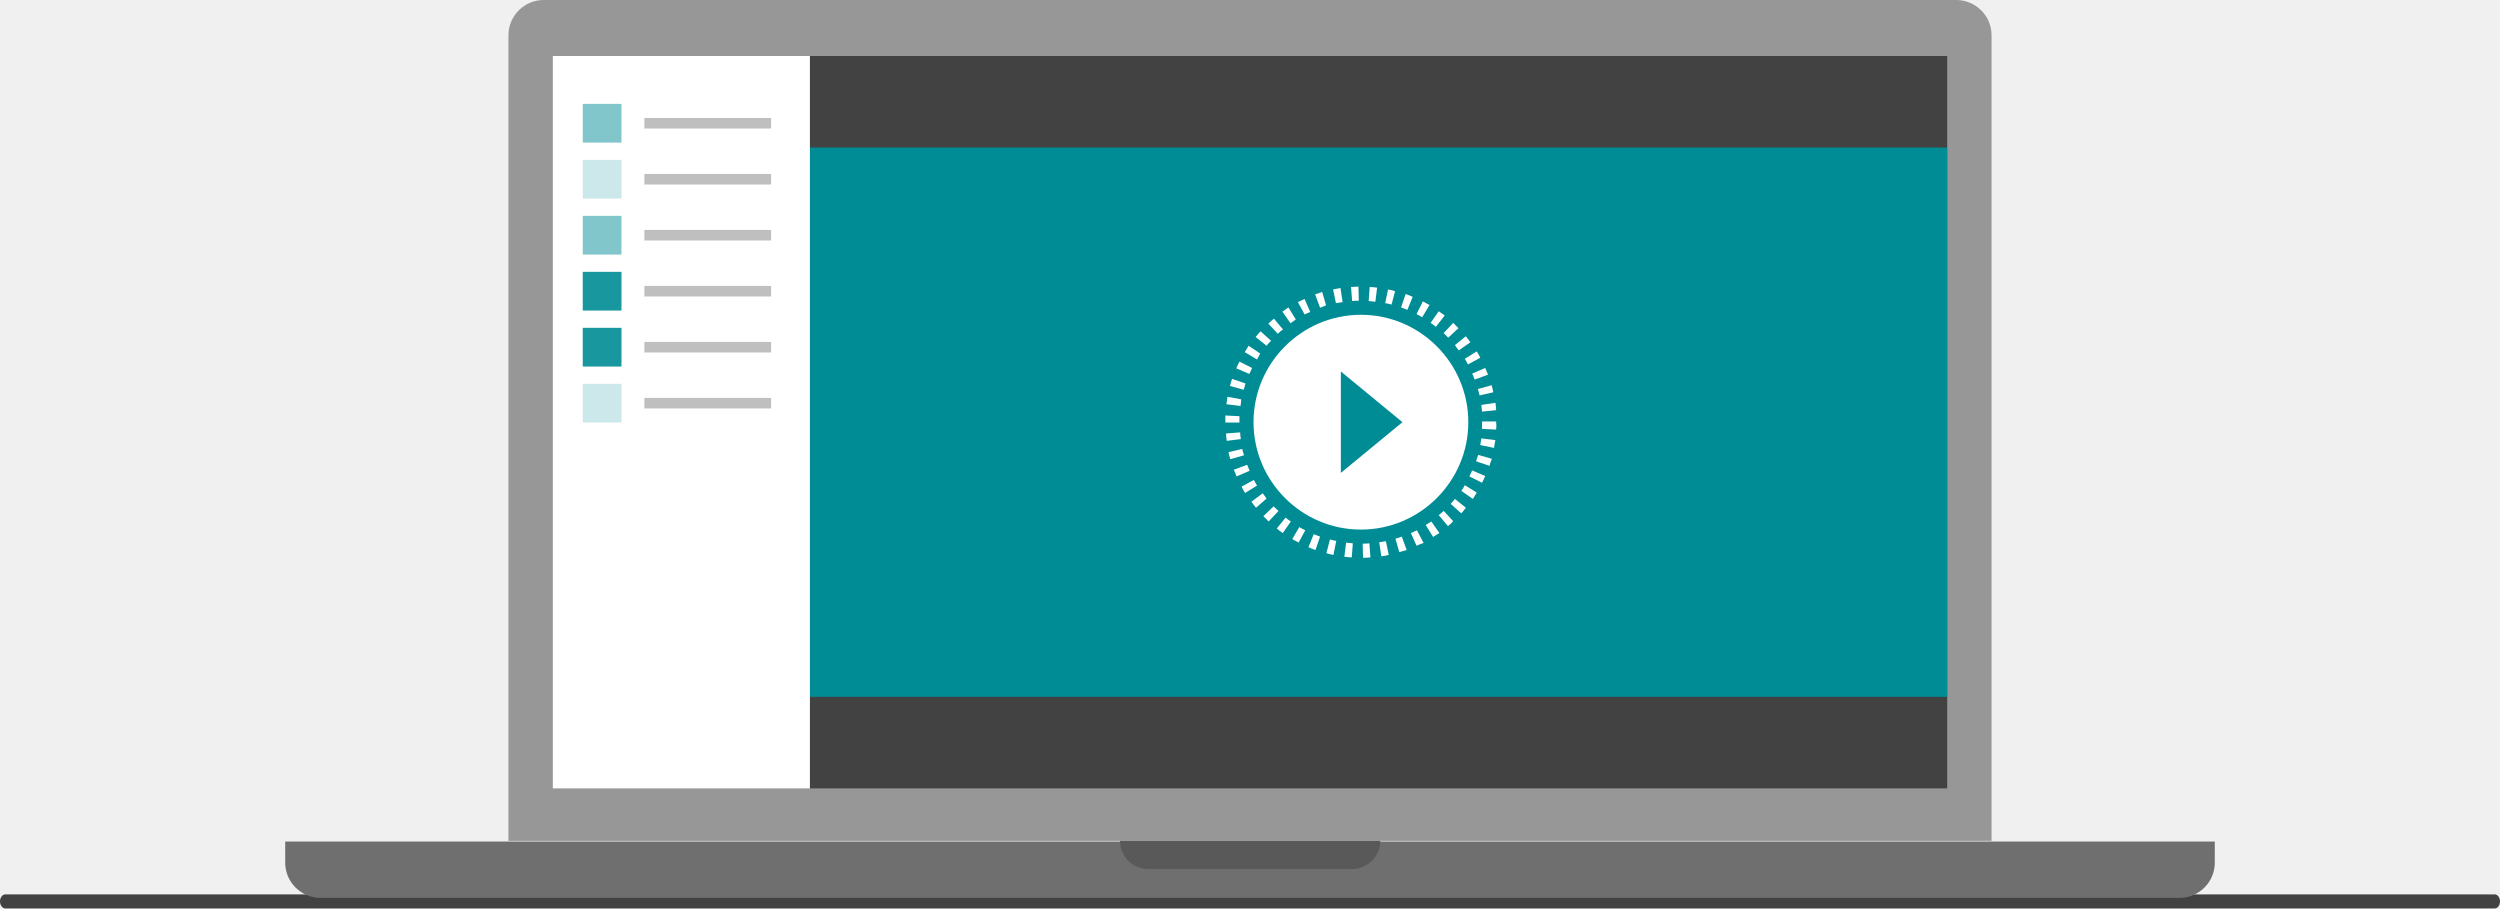
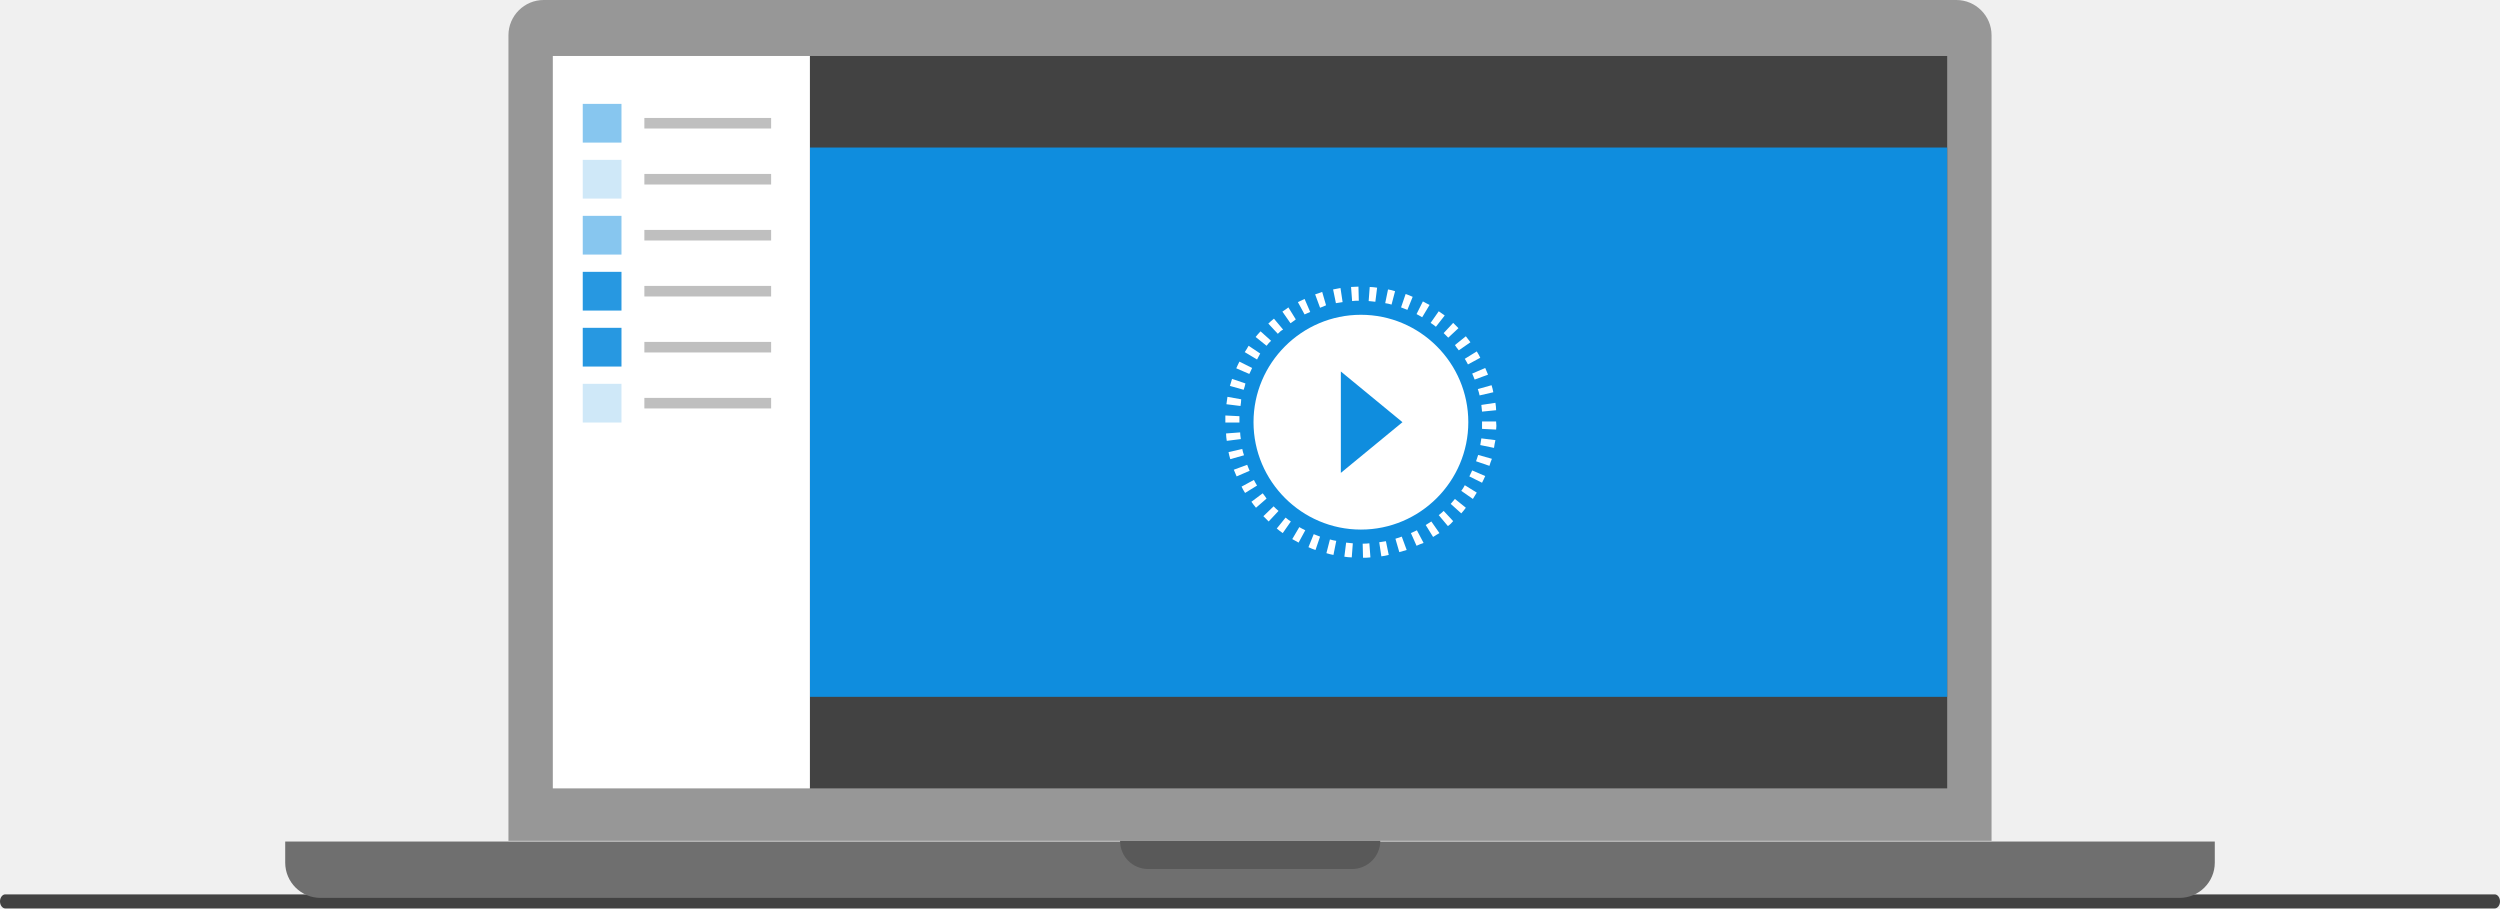
<svg xmlns="http://www.w3.org/2000/svg" version="1.1" id="Camada_1" x="0px" y="0px" viewBox="0 0 710 258" style="enable-background:new 0 0 710 258;" xml:space="preserve">
  <style type="text/css">
	.st0{fill:#979797;}
	.st1{fill:#424242;}
- 	.st2{fill:#008C95;}
+ 	.st2{fill:#0F8DDE;}
	.st3{fill:#FFFFFF;}
	.st4{fill:#BFBFBF;}
	.st5{opacity:0.5;fill:#FFFFFF;enable-background:new    ;}
	.st6{opacity:0.8;fill:#FFFFFF;enable-background:new    ;}
	.st7{opacity:0.1;fill:#FFFFFF;enable-background:new    ;}
	.st8{fill:#6F6F6F;}
	.st9{fill:#595959;}
</style>
  <g id="Camada_2_1_">
    <g id="Camada_1-2">
      <path id="cinza5" class="st0" d="M154.4,0h401.2c5.5,0,10,4.5,10,10v228.8l0,0H144.4l0,0V10C144.4,4.5,148.9,0,154.4,0z" />
      <rect id="cinza9" x="230" y="15.9" class="st1" width="323" height="208" />
      <rect id="corelos1" x="230" y="41.9" class="st2" width="323" height="156" />
      <rect id="branco" x="157" y="15.9" class="st3" width="73" height="208" />
      <path id="branco-2" class="st3" d="M387.1,158.4l-0.1-4c0.6,0,1.3,0,1.9-0.1l0.3,4C388.5,158.4,387.8,158.4,387.1,158.4z" />
      <path id="branco-3" class="st3" d="M383.9,158.3c-0.7,0-1.4-0.1-2.1-0.2l0.5-4c0.6,0.1,1.2,0.1,1.9,0.2L383.9,158.3z" />
      <path id="branco-4" class="st3" d="M392.3,158l-0.6-4c0.6-0.1,1.2-0.2,1.9-0.3l0.8,3.9C393.7,157.8,393,157.9,392.3,158z" />
      <path id="branco-5" class="st3" d="M378.7,157.6c-0.7-0.1-1.3-0.3-2-0.5l1-3.9c0.6,0.2,1.2,0.3,1.8,0.4L378.7,157.6z" />
      <path id="branco-6" class="st3" d="M397.4,156.8l-1.1-3.8c0.6-0.2,1.2-0.4,1.8-0.6l1.4,3.8C398.8,156.4,398.1,156.6,397.4,156.8z" />
      <path id="branco-7" class="st3" d="M373.6,156.2c-0.7-0.2-1.3-0.5-2-0.8l1.5-3.7c0.6,0.2,1.2,0.5,1.8,0.7L373.6,156.2z" />
      <path id="branco-8" class="st3" d="M402.3,155l-1.6-3.6c0.6-0.3,1.1-0.5,1.7-0.8l1.9,3.6C403.6,154.4,403,154.7,402.3,155z" />
      <path id="branco-9" class="st3" d="M368.8,154.1c-0.6-0.3-1.2-0.7-1.8-1l2-3.4c0.5,0.3,1.1,0.6,1.7,0.9L368.8,154.1z" />
      <path id="branco-10" class="st3" d="M407,152.5l-2.1-3.4c0.5-0.3,1.1-0.7,1.6-1l2.3,3.3C408.1,151.8,407.6,152.1,407,152.5z" />
      <path id="branco-11" class="st3" d="M364.3,151.4c-0.6-0.4-1.1-0.8-1.7-1.3l2.5-3.1c0.5,0.4,1,0.8,1.5,1.1L364.3,151.4z" />
      <path id="branco-12" class="st3" d="M411.2,149.4l-2.6-3.1c0.5-0.4,1-0.8,1.4-1.2l2.7,2.9C412.3,148.5,411.8,149,411.2,149.4z" />
      <path id="branco-13" class="st3" d="M360.3,148.1c-0.5-0.5-1-1-1.5-1.5l2.9-2.8c0.4,0.4,0.9,0.9,1.4,1.3L360.3,148.1z" />
      <path id="branco-14" class="st3" d="M415,145.8l-3-2.7c0.4-0.5,0.8-0.9,1.2-1.4l3.1,2.5C415.9,144.7,415.5,145.3,415,145.8z" />
      <path id="branco-15" class="st3" d="M356.7,144.2c-0.4-0.5-0.9-1.1-1.3-1.7l3.2-2.4c0.4,0.5,0.8,1,1.1,1.5L356.7,144.2z" />
      <path id="branco-16" class="st3" d="M418.3,141.7l-3.3-2.3c0.4-0.5,0.7-1,1-1.6l3.4,2.1C419,140.5,418.7,141.1,418.3,141.7z" />
      <path id="branco-17" class="st3" d="M353.6,140c-0.4-0.6-0.7-1.2-1-1.8l3.5-1.9c0.3,0.6,0.6,1.1,0.9,1.6L353.6,140z" />
      <path id="branco-18" class="st3" d="M420.9,137.1l-3.6-1.8c0.3-0.6,0.5-1.1,0.8-1.7l3.7,1.6C421.5,135.9,421.2,136.5,420.9,137.1z    " />
      <path id="branco-19" class="st3" d="M351.2,135.3c-0.3-0.6-0.5-1.3-0.8-1.9l3.8-1.4c0.2,0.6,0.5,1.2,0.7,1.7L351.2,135.3z" />
      <path id="branco-20" class="st3" d="M423,132.3l-3.8-1.3c0.2-0.6,0.4-1.2,0.6-1.8l3.9,1.1C423.4,131,423.2,131.6,423,132.3z" />
      <path id="branco-21" class="st3" d="M349.4,130.4c-0.2-0.7-0.4-1.4-0.5-2l3.9-0.9c0.1,0.6,0.3,1.2,0.5,1.8L349.4,130.4z" />
      <path id="branco-22" class="st3" d="M424.3,127.2l-3.9-0.8c0.1-0.6,0.2-1.2,0.3-1.9l4,0.5C424.5,125.8,424.4,126.5,424.3,127.2z" />
      <path id="branco-23" class="st3" d="M348.4,125.2c-0.1-0.7-0.2-1.4-0.2-2.1l4-0.3c0,0.6,0.1,1.2,0.2,1.9L348.4,125.2z" />
      <path id="branco-24" class="st3" d="M424.9,122l-4-0.2c0-0.6,0-1.2,0-1.9v-0.2h4v0.1C425,120.6,425,121.3,424.9,122z" />
-       <path id="branco-25" class="st3" d="M349,120h-1c0-0.7,0-1.4,0-2l4,0.2c0,0.6,0,1.2,0,1.8L349,120z" />
+       <path id="branco-25" class="st3" d="M349,120h-1c0-0.7,0-1.4,0-2l4,0.2c0,0.6,0,1.2,0,1.8H349z" />
      <path id="branco-26" class="st3" d="M420.9,116.9c-0.1-0.6-0.1-1.3-0.2-1.9l4-0.6c0.1,0.7,0.2,1.4,0.2,2.1L420.9,116.9z" />
      <path id="branco-27" class="st3" d="M352.3,115.3l-4-0.5c0.1-0.7,0.2-1.4,0.3-2.1l3.9,0.7C352.5,114,352.4,114.7,352.3,115.3z" />
      <path id="branco-28" class="st3" d="M420.2,112.3c-0.1-0.6-0.3-1.2-0.5-1.8l3.9-1.1c0.2,0.7,0.4,1.3,0.5,2L420.2,112.3z" />
      <path id="branco-29" class="st3" d="M353.2,110.7l-3.9-1.1c0.2-0.7,0.4-1.3,0.6-2l3.8,1.3C353.6,109.5,353.4,110.1,353.2,110.7z" />
      <path id="branco-30" class="st3" d="M418.8,107.8c-0.2-0.6-0.5-1.2-0.7-1.7l3.7-1.6c0.3,0.6,0.5,1.3,0.8,1.9L418.8,107.8z" />
      <path id="branco-31" class="st3" d="M354.8,106.2l-3.7-1.6c0.3-0.7,0.6-1.3,0.9-1.9l3.6,1.8C355.3,105.1,355.1,105.7,354.8,106.2z    " />
      <path id="branco-32" class="st3" d="M416.9,103.5c-0.3-0.6-0.6-1.1-0.9-1.6l3.4-2.1c0.4,0.6,0.7,1.2,1,1.8L416.9,103.5z" />
      <path id="branco-33" class="st3" d="M357,102.1l-3.5-2.1c0.4-0.6,0.8-1.2,1.1-1.8l3.3,2.2C357.6,101,357.3,101.5,357,102.1z" />
      <path id="branco-34" class="st3" d="M414.3,99.5c-0.4-0.5-0.8-1-1.1-1.5l3.1-2.5c0.4,0.6,0.9,1.1,1.3,1.7L414.3,99.5z" />
      <path id="branco-35" class="st3" d="M359.7,98.2l-3.1-2.5c0.4-0.5,0.9-1.1,1.4-1.6l3,2.7C360.5,97.2,360.1,97.7,359.7,98.2z" />
      <path id="branco-36" class="st3" d="M411.3,95.9c-0.4-0.4-0.9-0.9-1.3-1.3l2.7-2.9c0.5,0.5,1,1,1.5,1.5L411.3,95.9z" />
      <path id="branco-37" class="st3" d="M362.9,94.8l-2.7-2.9c0.5-0.5,1-0.9,1.6-1.4l2.6,3.1C363.8,93.9,363.4,94.3,362.9,94.8z" />
      <path id="branco-38" class="st3" d="M407.8,92.8c-0.5-0.4-1-0.8-1.5-1.1l2.3-3.3c0.6,0.4,1.1,0.8,1.7,1.2L407.8,92.8z" />
      <path id="branco-39" class="st3" d="M366.5,91.8l-2.3-3.3c0.6-0.4,1.2-0.8,1.7-1.2l2.1,3.4C367.6,91.1,367,91.4,366.5,91.8z" />
      <path id="branco-40" class="st3" d="M403.9,90.1c-0.5-0.3-1.1-0.6-1.6-0.9l1.8-3.6c0.6,0.3,1.2,0.7,1.9,1L403.9,90.1z" />
      <path id="branco-41" class="st3" d="M370.5,89.3l-1.9-3.5c0.6-0.3,1.3-0.6,1.9-0.9l1.6,3.7C371.7,88.8,371.1,89,370.5,89.3z" />
      <path id="branco-42" class="st3" d="M399.7,88c-0.6-0.2-1.2-0.5-1.8-0.7l1.3-3.8c0.7,0.2,1.3,0.5,2,0.8L399.7,88z" />
      <path id="branco-43" class="st3" d="M374.9,87.4l-1.4-3.8c0.6-0.2,1.3-0.4,2-0.7l1.1,3.8C376,87,375.4,87.2,374.9,87.4z" />
      <path id="branco-44" class="st3" d="M395.2,86.5c-0.6-0.2-1.2-0.3-1.8-0.4l0.8-3.9c0.7,0.1,1.4,0.3,2,0.5L395.2,86.5z" />
      <path id="branco-45" class="st3" d="M379.4,86.1l-0.8-3.9c0.7-0.1,1.4-0.3,2.1-0.4l0.6,4C380.6,85.9,380,86,379.4,86.1z" />
      <path id="branco-46" class="st3" d="M390.6,85.7c-0.6-0.1-1.2-0.1-1.9-0.2l0.3-4c0.7,0,1.4,0.1,2.1,0.2L390.6,85.7z" />
      <path id="branco-47" class="st3" d="M384,85.5l-0.3-4c0.7,0,1.4-0.1,2.1-0.1l0.1,4C385.3,85.4,384.7,85.4,384,85.5z" />
      <path id="branco-48" class="st3" d="M386.5,89.4c-16.8,0-30.5,13.7-30.5,30.5s13.7,30.5,30.5,30.5s30.5-13.7,30.5-30.5    S403.3,89.4,386.5,89.4z M380.8,134.3v-28.8l17.5,14.4L380.8,134.3z" />
      <rect id="cinza3" x="183" y="33.5" class="st4" width="36" height="3" />
      <rect id="cinza3-2" x="183" y="49.4" class="st4" width="36" height="3" />
      <rect id="cinza3-3" x="183" y="65.3" class="st4" width="36" height="3" />
      <rect id="cinza3-4" x="183" y="81.2" class="st4" width="36" height="3" />
      <rect id="cinza3-5" x="183" y="97.1" class="st4" width="36" height="3" />
      <rect id="cinza3-6" x="183" y="113" class="st4" width="36" height="3" />
      <g id="cinza9-2">
        <path class="st1" d="M708.5,258H1.5c-0.8,0-1.5-0.9-1.5-2s0.7-2,1.5-2h707c0.8,0,1.5,0.9,1.5,2S709.3,258,708.5,258z" />
      </g>
      <rect id="corelos2" x="165.5" y="29.5" class="st2" width="11" height="11" />
      <rect id="corelos2-2" x="165.5" y="45.4" class="st2" width="11" height="11" />
      <rect id="corelos2-3" x="165.5" y="61.3" class="st2" width="11" height="11" />
      <rect id="corelos2-4" x="165.5" y="77.2" class="st2" width="11" height="11" />
      <rect id="corelos2-5" x="165.5" y="93.1" class="st2" width="11" height="11" />
      <rect id="corelos2-6" x="165.5" y="109" class="st2" width="11" height="11" />
      <rect id="branco-49" x="165" y="29" class="st5" width="12" height="12" />
      <rect id="branco-50" x="165" y="44.9" class="st6" width="12" height="12" />
      <rect id="branco-51" x="165" y="60.8" class="st5" width="12" height="12" />
      <rect id="branco-52" x="165" y="108.5" class="st6" width="12" height="12" />
      <rect id="branco-53" x="165" y="92.6" class="st7" width="12" height="12" />
      <rect id="branco-54" x="165" y="76.7" class="st7" width="12" height="12" />
      <path class="st8" d="M81,239h548l0,0v6c0,5.5-4.5,10-10,10H91c-5.5,0-10-4.5-10-10V239L81,239z" />
-       <path id="cinza8" class="st9" d="M318.1,238.8h73.9l0,0l0,0c0,4.4-3.6,8-8,8h-57.9C321.6,246.8,318.1,243.2,318.1,238.8    L318.1,238.8L318.1,238.8z" />
+       <path id="cinza8" class="st9" d="M318.1,238.8H392l0,0l0,0c0,4.4-3.6,8-8,8h-57.9C321.6,246.8,318.1,243.2,318.1,238.8    L318.1,238.8L318.1,238.8z" />
    </g>
  </g>
</svg>
